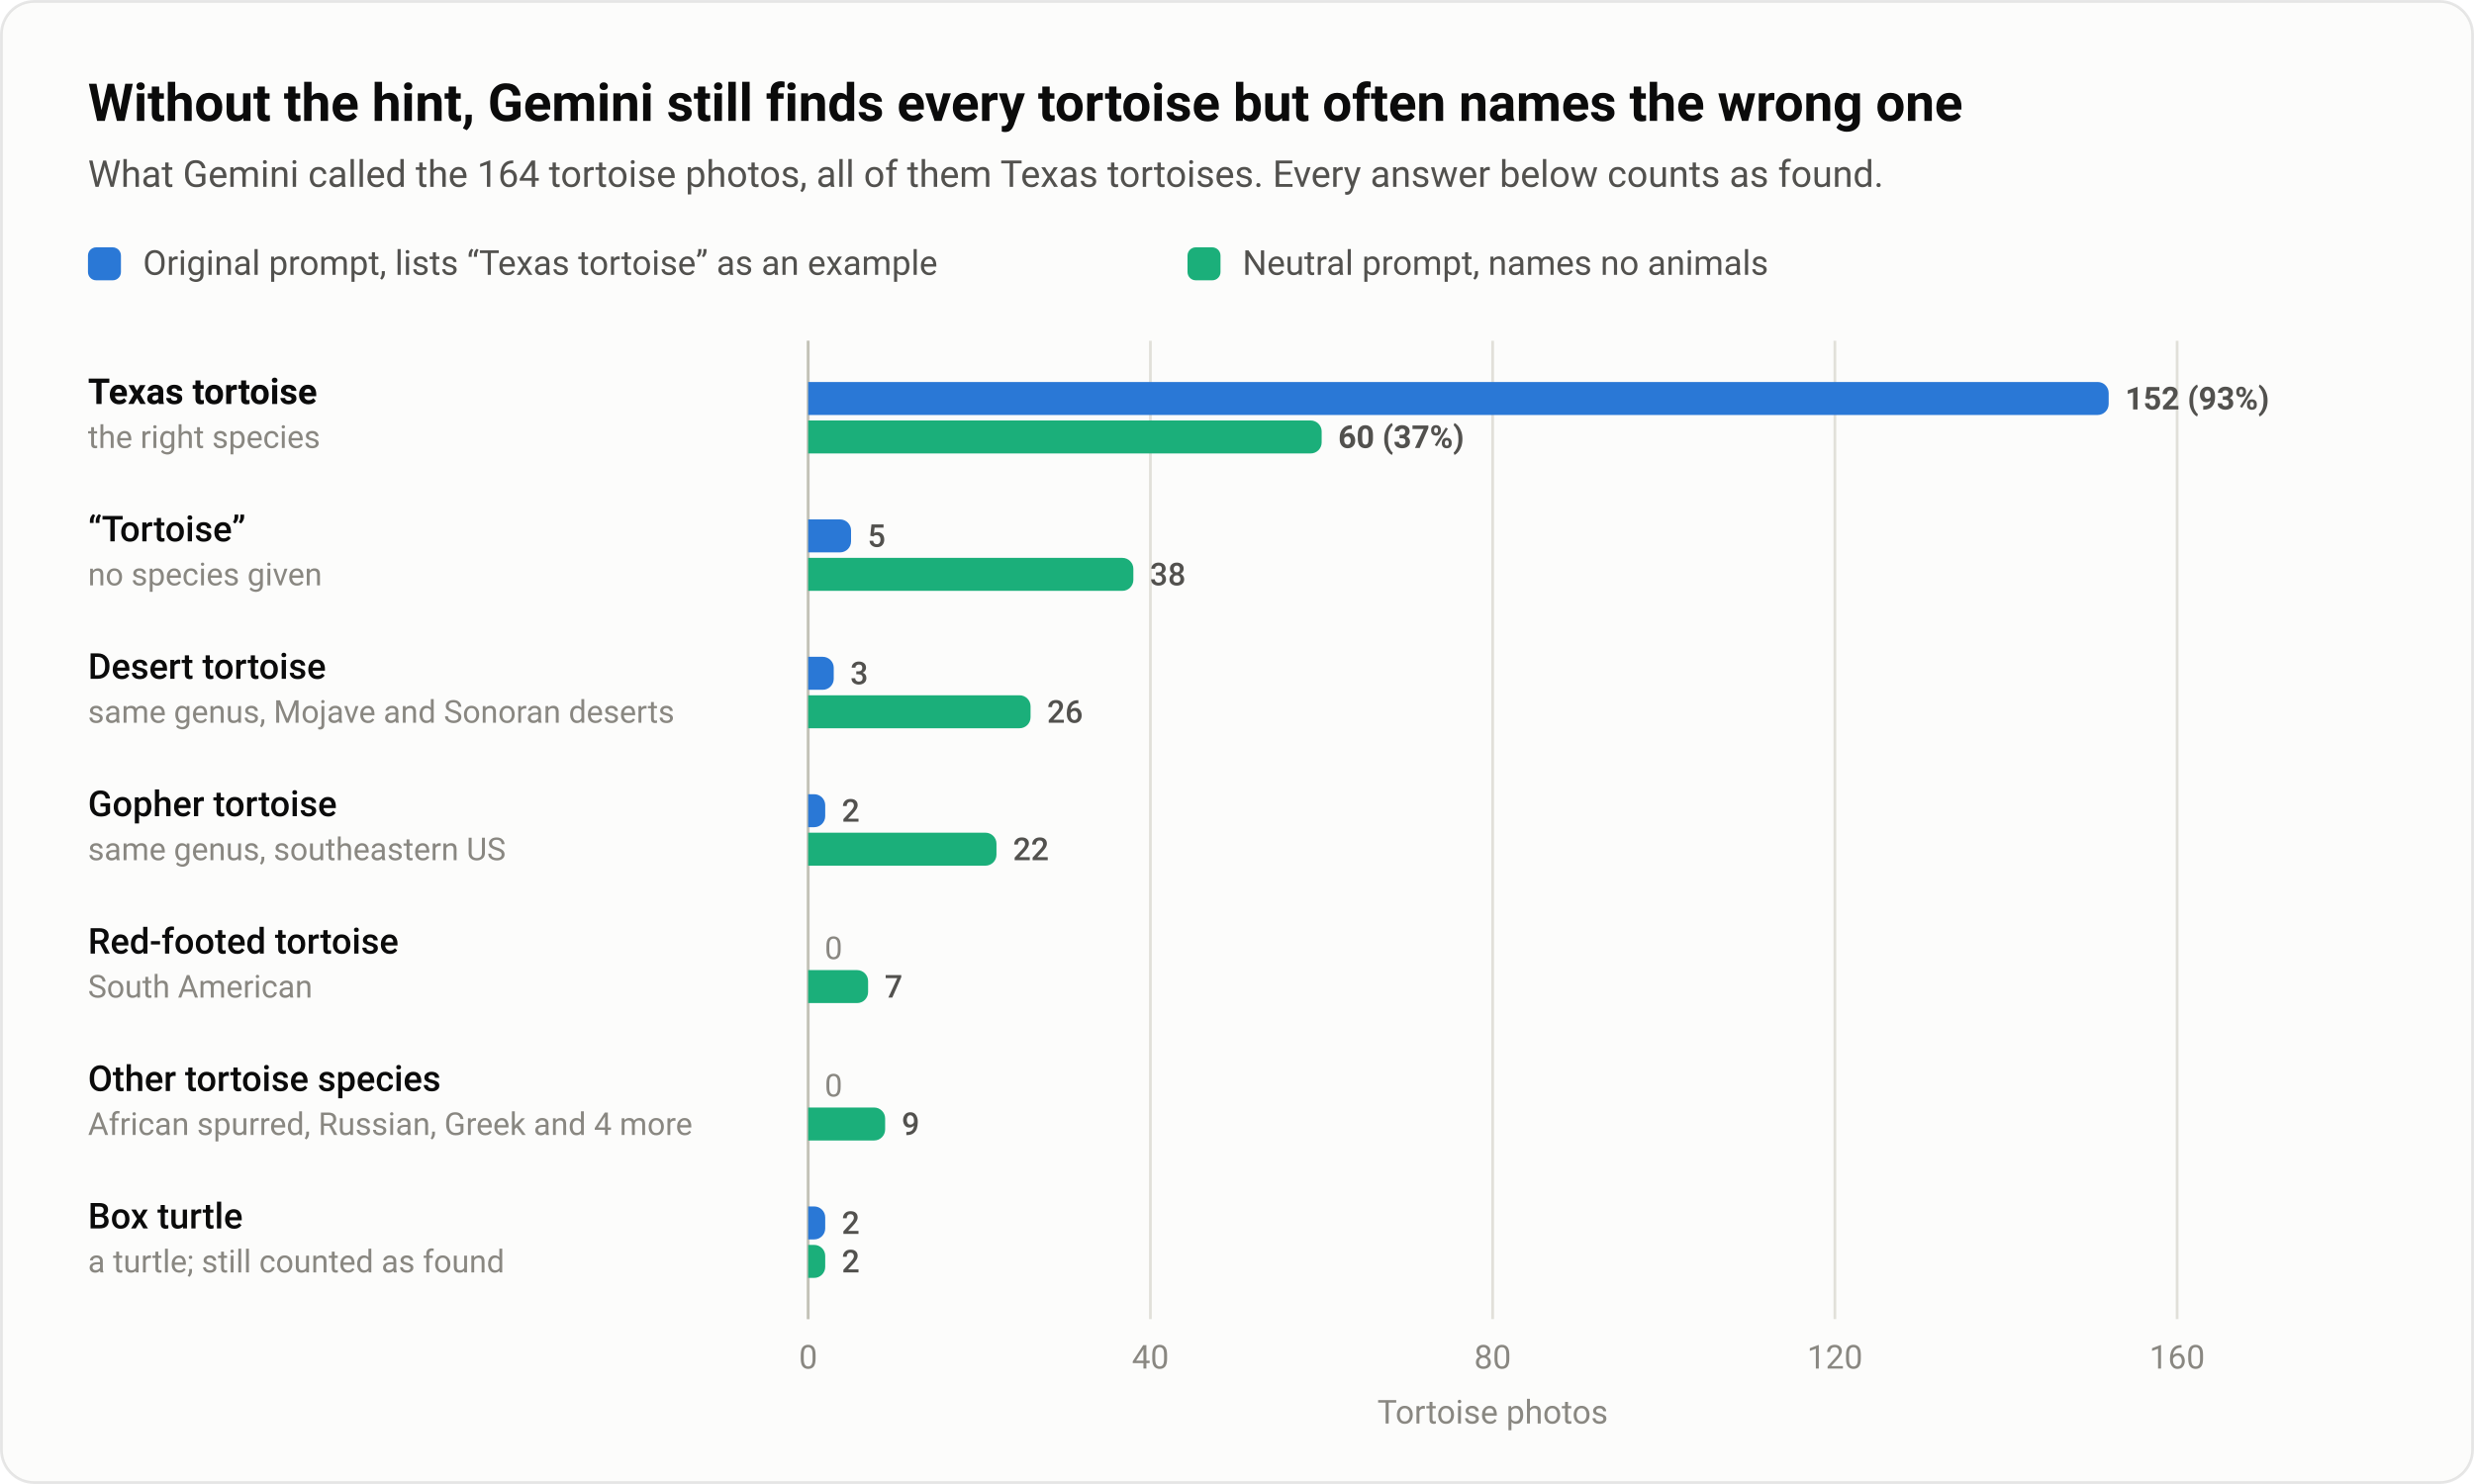
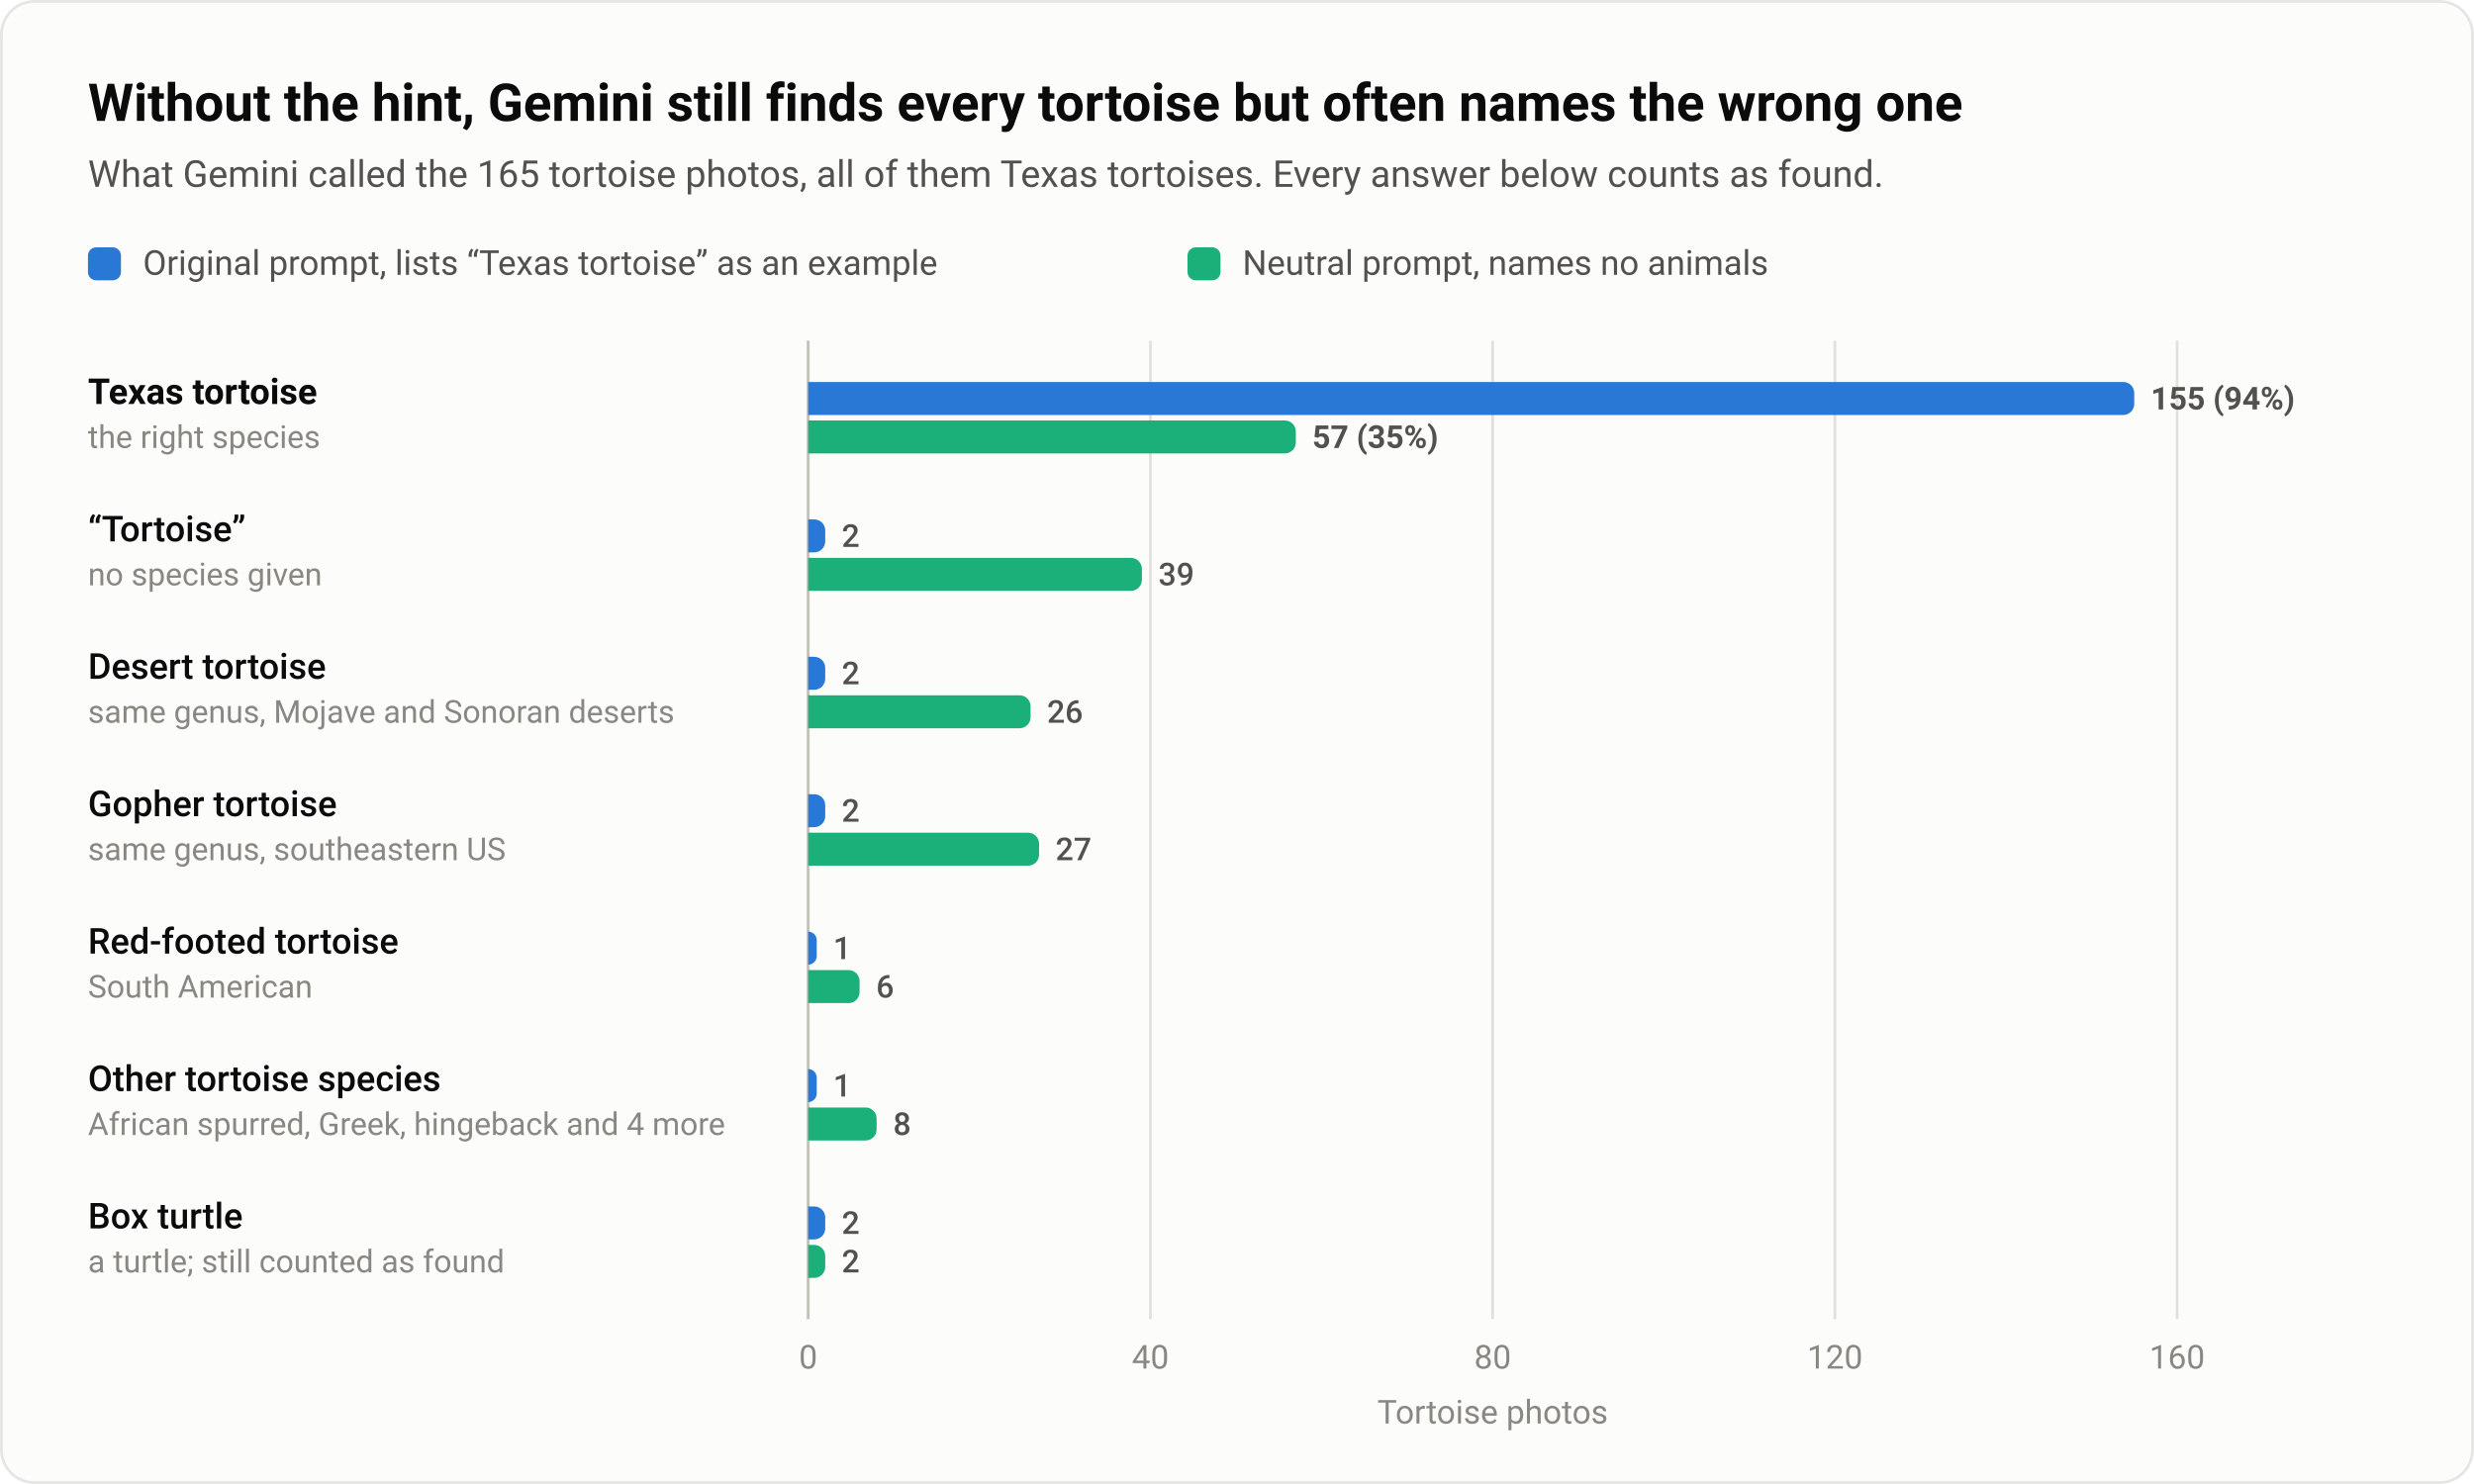
<svg xmlns="http://www.w3.org/2000/svg" width="900" height="540" viewBox="0 0 900 540" role="img" aria-labelledby="t d" font-family="system-ui, -apple-system, 'Segoe UI', Roboto, Helvetica, Arial, sans-serif">
  <rect x="0.5" y="0.5" width="899" height="539" rx="12" fill="#fcfcfb" stroke="#0b0b0b" stroke-opacity="0.1" />
  <text x="32.0" y="44.0" font-size="19" font-weight="600" fill="#0b0b0b" text-anchor="start">Without the hint, Gemini still finds every tortoise but often names the wrong one</text>
-   <text x="32.0" y="68.0" font-size="13.5" font-weight="400" fill="#52514e" text-anchor="start">What Gemini called the 164 tortoise photos, all of them Texas tortoises. Every answer below counts as found.</text>
+   <text x="32.0" y="68.0" font-size="13.5" font-weight="400" fill="#52514e" text-anchor="start">What Gemini called the 165 tortoise photos, all of them Texas tortoises. Every answer below counts as found.</text>
  <rect x="32" y="90" width="12" height="12" rx="3" fill="#2a78d6" />
  <text x="52.0" y="100.0" font-size="12.5" font-weight="400" fill="#52514e" text-anchor="start">Original prompt, lists “Texas tortoise” as an example</text>
  <rect x="432" y="90" width="12" height="12" rx="3" fill="#1baf7a" />
  <text x="452.0" y="100.0" font-size="12.5" font-weight="400" fill="#52514e" text-anchor="start">Neutral prompt, names no animals</text>
  <line x1="294.0" y1="124" x2="294.0" y2="480" stroke="#e1e0d9" />
  <text x="294.0" y="498.0" font-size="12" font-weight="400" fill="#898781" text-anchor="middle">0</text>
  <line x1="418.5" y1="124" x2="418.5" y2="480" stroke="#e1e0d9" />
  <text x="418.5" y="498.0" font-size="12" font-weight="400" fill="#898781" text-anchor="middle">40</text>
  <line x1="543.0" y1="124" x2="543.0" y2="480" stroke="#e1e0d9" />
  <text x="543.0" y="498.0" font-size="12" font-weight="400" fill="#898781" text-anchor="middle">80</text>
  <line x1="667.5" y1="124" x2="667.5" y2="480" stroke="#e1e0d9" />
  <text x="667.5" y="498.0" font-size="12" font-weight="400" fill="#898781" text-anchor="middle">120</text>
  <line x1="792.0" y1="124" x2="792.0" y2="480" stroke="#e1e0d9" />
  <text x="792.0" y="498.0" font-size="12" font-weight="400" fill="#898781" text-anchor="middle">160</text>
  <text x="543.0" y="518.0" font-size="12" font-weight="400" fill="#898781" text-anchor="middle">Tortoise photos</text>
  <line x1="294" y1="124" x2="294" y2="480" stroke="#c3c2b7" />
  <text x="32.0" y="147.0" font-size="13" font-weight="600" fill="#0b0b0b" text-anchor="start">Texas tortoise</text>
  <text x="32.0" y="163.0" font-size="11.5" font-weight="400" fill="#898781" text-anchor="start">the right species</text>
-   <path d="M294.0,139.0 h469.1 a4,4 0 0 1 4,4 v4.0 a4,4 0 0 1 -4,4 h-469.1 z" fill="#2a78d6" />
-   <text x="773.1" y="149.0" font-size="11.5" font-weight="600" fill="#52514e" text-anchor="start">152  (93%)</text>
-   <path d="M294.0,153.0 h182.8 a4,4 0 0 1 4,4 v4.0 a4,4 0 0 1 -4,4 h-182.8 z" fill="#1baf7a" />
-   <text x="486.8" y="163.0" font-size="11.5" font-weight="600" fill="#52514e" text-anchor="start">60  (37%)</text>
+   <path d="M294.0,139.0 h478.4 a4,4 0 0 1 4,4 v4.0 a4,4 0 0 1 -4,4 h-478.4 z" fill="#2a78d6" />
+   <text x="782.4" y="149.0" font-size="11.5" font-weight="600" fill="#52514e" text-anchor="start">155  (94%)</text>
+   <path d="M294.0,153.0 h173.4 a4,4 0 0 1 4,4 v4.0 a4,4 0 0 1 -4,4 h-173.4 z" fill="#1baf7a" />
+   <text x="477.4" y="163.0" font-size="11.5" font-weight="600" fill="#52514e" text-anchor="start">57  (35%)</text>
  <text x="32.0" y="197.0" font-size="13" font-weight="500" fill="#0b0b0b" text-anchor="start">“Tortoise”</text>
  <text x="32.0" y="213.0" font-size="11.5" font-weight="400" fill="#898781" text-anchor="start">no species given</text>
-   <path d="M294.0,189.0 h11.6 a4,4 0 0 1 4,4 v4.0 a4,4 0 0 1 -4,4 h-11.6 z" fill="#2a78d6" />
-   <text x="315.6" y="199.0" font-size="11.5" font-weight="500" fill="#52514e" text-anchor="start">5</text>
-   <path d="M294.0,203.0 h114.3 a4,4 0 0 1 4,4 v4.0 a4,4 0 0 1 -4,4 h-114.3 z" fill="#1baf7a" />
-   <text x="418.3" y="213.0" font-size="11.5" font-weight="500" fill="#52514e" text-anchor="start">38</text>
+   <path d="M294.0,189.0 h2.2 a4,4 0 0 1 4,4 v4.0 a4,4 0 0 1 -4,4 h-2.2 z" fill="#2a78d6" />
+   <text x="306.2" y="199.0" font-size="11.5" font-weight="500" fill="#52514e" text-anchor="start">2</text>
+   <path d="M294.0,203.0 h117.4 a4,4 0 0 1 4,4 v4.0 a4,4 0 0 1 -4,4 h-117.4 z" fill="#1baf7a" />
+   <text x="421.4" y="213.0" font-size="11.5" font-weight="500" fill="#52514e" text-anchor="start">39</text>
  <text x="32.0" y="247.0" font-size="13" font-weight="500" fill="#0b0b0b" text-anchor="start">Desert tortoise</text>
  <text x="32.0" y="263.0" font-size="11.5" font-weight="400" fill="#898781" text-anchor="start">same genus, Mojave and Sonoran deserts</text>
-   <path d="M294.0,239.0 h5.3 a4,4 0 0 1 4,4 v4.0 a4,4 0 0 1 -4,4 h-5.3 z" fill="#2a78d6" />
-   <text x="309.3" y="249.0" font-size="11.5" font-weight="500" fill="#52514e" text-anchor="start">3</text>
+   <path d="M294.0,239.0 h2.2 a4,4 0 0 1 4,4 v4.0 a4,4 0 0 1 -4,4 h-2.2 z" fill="#2a78d6" />
+   <text x="306.2" y="249.0" font-size="11.5" font-weight="500" fill="#52514e" text-anchor="start">2</text>
  <path d="M294.0,253.0 h76.9 a4,4 0 0 1 4,4 v4.0 a4,4 0 0 1 -4,4 h-76.9 z" fill="#1baf7a" />
  <text x="380.9" y="263.0" font-size="11.5" font-weight="500" fill="#52514e" text-anchor="start">26</text>
  <text x="32.0" y="297.0" font-size="13" font-weight="500" fill="#0b0b0b" text-anchor="start">Gopher tortoise</text>
  <text x="32.0" y="313.0" font-size="11.5" font-weight="400" fill="#898781" text-anchor="start">same genus, southeastern US</text>
  <path d="M294.0,289.0 h2.2 a4,4 0 0 1 4,4 v4.0 a4,4 0 0 1 -4,4 h-2.2 z" fill="#2a78d6" />
  <text x="306.2" y="299.0" font-size="11.5" font-weight="500" fill="#52514e" text-anchor="start">2</text>
-   <path d="M294.0,303.0 h64.5 a4,4 0 0 1 4,4 v4.0 a4,4 0 0 1 -4,4 h-64.5 z" fill="#1baf7a" />
-   <text x="368.5" y="313.0" font-size="11.5" font-weight="500" fill="#52514e" text-anchor="start">22</text>
+   <path d="M294.0,303.0 h80.0 a4,4 0 0 1 4,4 v4.0 a4,4 0 0 1 -4,4 h-80.0 z" fill="#1baf7a" />
+   <text x="384.0" y="313.0" font-size="11.5" font-weight="500" fill="#52514e" text-anchor="start">27</text>
  <text x="32.0" y="347.0" font-size="13" font-weight="500" fill="#0b0b0b" text-anchor="start">Red-footed tortoise</text>
  <text x="32.0" y="363.0" font-size="11.5" font-weight="400" fill="#898781" text-anchor="start">South American</text>
-   <text x="300.0" y="349.0" font-size="11.5" font-weight="400" fill="#898781" text-anchor="start">0</text>
-   <path d="M294.0,353.0 h17.8 a4,4 0 0 1 4,4 v4.0 a4,4 0 0 1 -4,4 h-17.8 z" fill="#1baf7a" />
-   <text x="321.8" y="363.0" font-size="11.5" font-weight="500" fill="#52514e" text-anchor="start">7</text>
+   <path d="M294.0,339.0 h0.0 a3.113,3.113 0 0 1 3.113,3.113 v5.8 a3.113,3.113 0 0 1 -3.113,3.113 h-0.0 z" fill="#2a78d6" />
+   <text x="303.1" y="349.0" font-size="11.5" font-weight="500" fill="#52514e" text-anchor="start">1</text>
+   <path d="M294.0,353.0 h14.7 a4,4 0 0 1 4,4 v4.0 a4,4 0 0 1 -4,4 h-14.7 z" fill="#1baf7a" />
+   <text x="318.7" y="363.0" font-size="11.5" font-weight="500" fill="#52514e" text-anchor="start">6</text>
  <text x="32.0" y="397.0" font-size="13" font-weight="500" fill="#0b0b0b" text-anchor="start">Other tortoise species</text>
-   <text x="32.0" y="413.0" font-size="11.5" font-weight="400" fill="#898781" text-anchor="start">African spurred, Russian, Greek and 4 more</text>
-   <text x="300.0" y="399.0" font-size="11.5" font-weight="400" fill="#898781" text-anchor="start">0</text>
-   <path d="M294.0,403.0 h24.0 a4,4 0 0 1 4,4 v4.0 a4,4 0 0 1 -4,4 h-24.0 z" fill="#1baf7a" />
-   <text x="328.0" y="413.0" font-size="11.5" font-weight="500" fill="#52514e" text-anchor="start">9</text>
+   <text x="32.0" y="413.0" font-size="11.5" font-weight="400" fill="#898781" text-anchor="start">African spurred, Greek, hingeback and 4 more</text>
+   <path d="M294.0,389.0 h0.0 a3.113,3.113 0 0 1 3.113,3.113 v5.8 a3.113,3.113 0 0 1 -3.113,3.113 h-0.0 z" fill="#2a78d6" />
+   <text x="303.1" y="399.0" font-size="11.5" font-weight="500" fill="#52514e" text-anchor="start">1</text>
+   <path d="M294.0,403.0 h20.9 a4,4 0 0 1 4,4 v4.0 a4,4 0 0 1 -4,4 h-20.9 z" fill="#1baf7a" />
+   <text x="324.9" y="413.0" font-size="11.5" font-weight="500" fill="#52514e" text-anchor="start">8</text>
  <text x="32.0" y="447.0" font-size="13" font-weight="500" fill="#0b0b0b" text-anchor="start">Box turtle</text>
  <text x="32.0" y="463.0" font-size="11.5" font-weight="400" fill="#898781" text-anchor="start">a turtle; still counted as found</text>
  <path d="M294.0,439.0 h2.2 a4,4 0 0 1 4,4 v4.0 a4,4 0 0 1 -4,4 h-2.2 z" fill="#2a78d6" />
  <text x="306.2" y="449.0" font-size="11.5" font-weight="500" fill="#52514e" text-anchor="start">2</text>
  <path d="M294.0,453.0 h2.2 a4,4 0 0 1 4,4 v4.0 a4,4 0 0 1 -4,4 h-2.2 z" fill="#1baf7a" />
  <text x="306.2" y="463.0" font-size="11.5" font-weight="500" fill="#52514e" text-anchor="start">2</text>
</svg>
